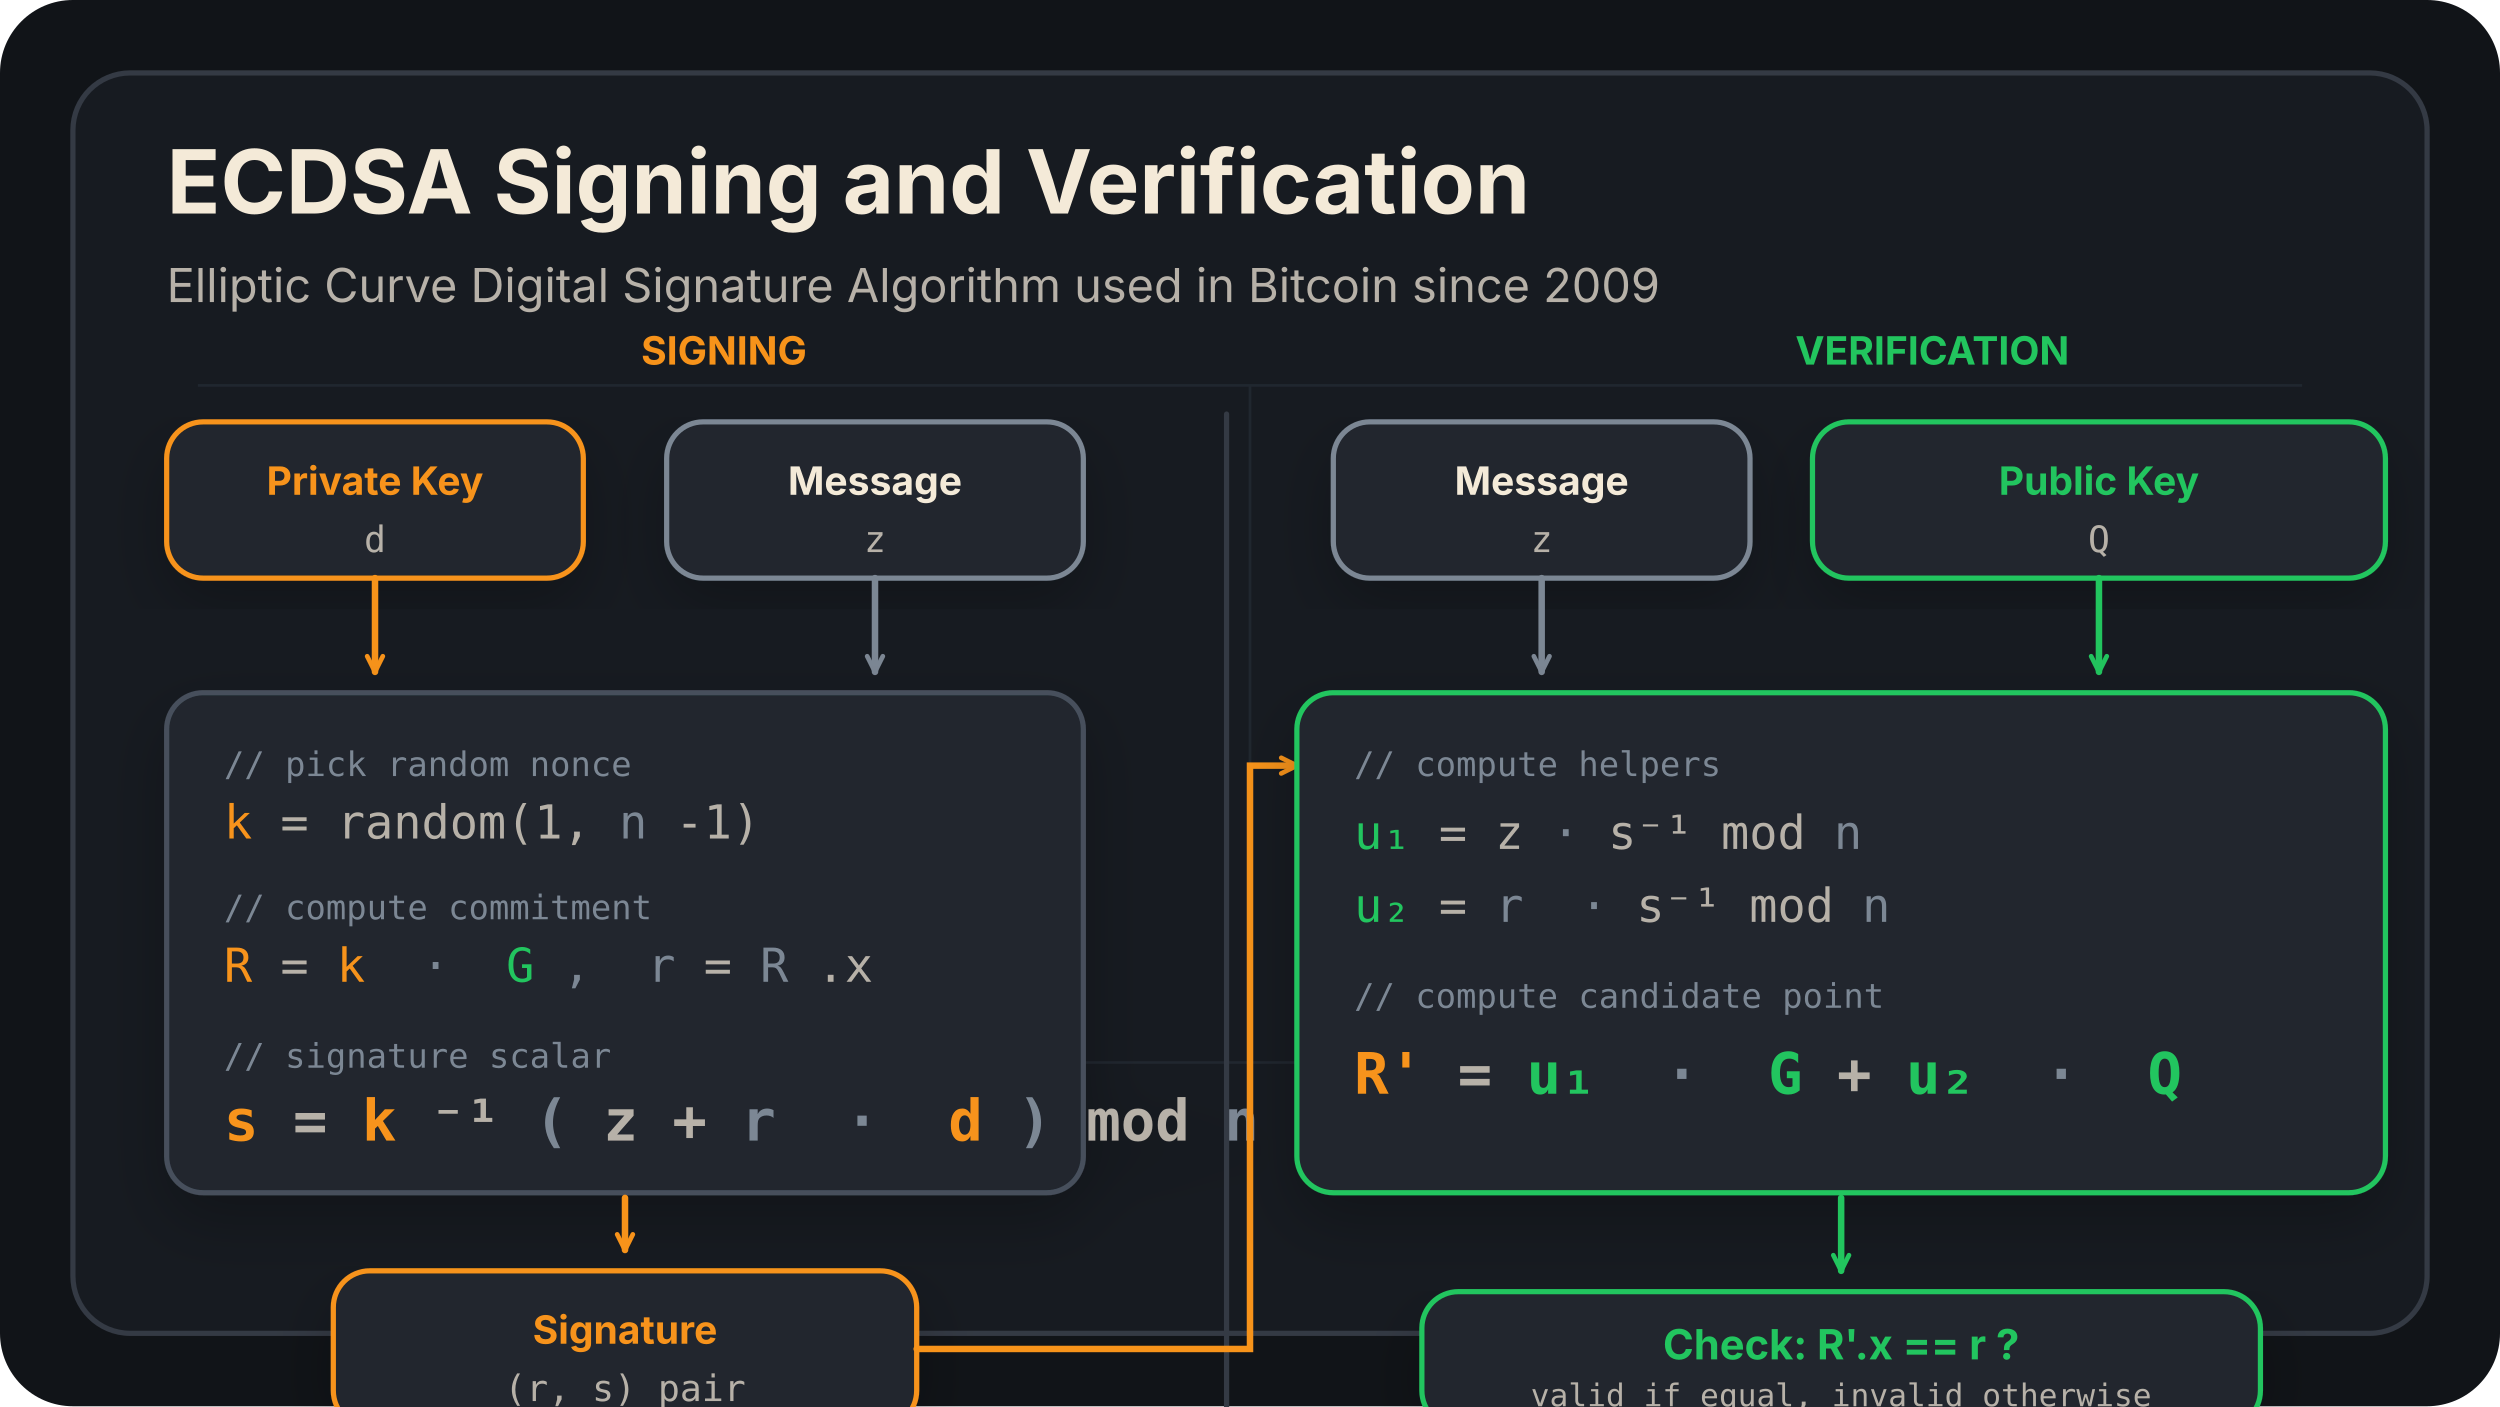
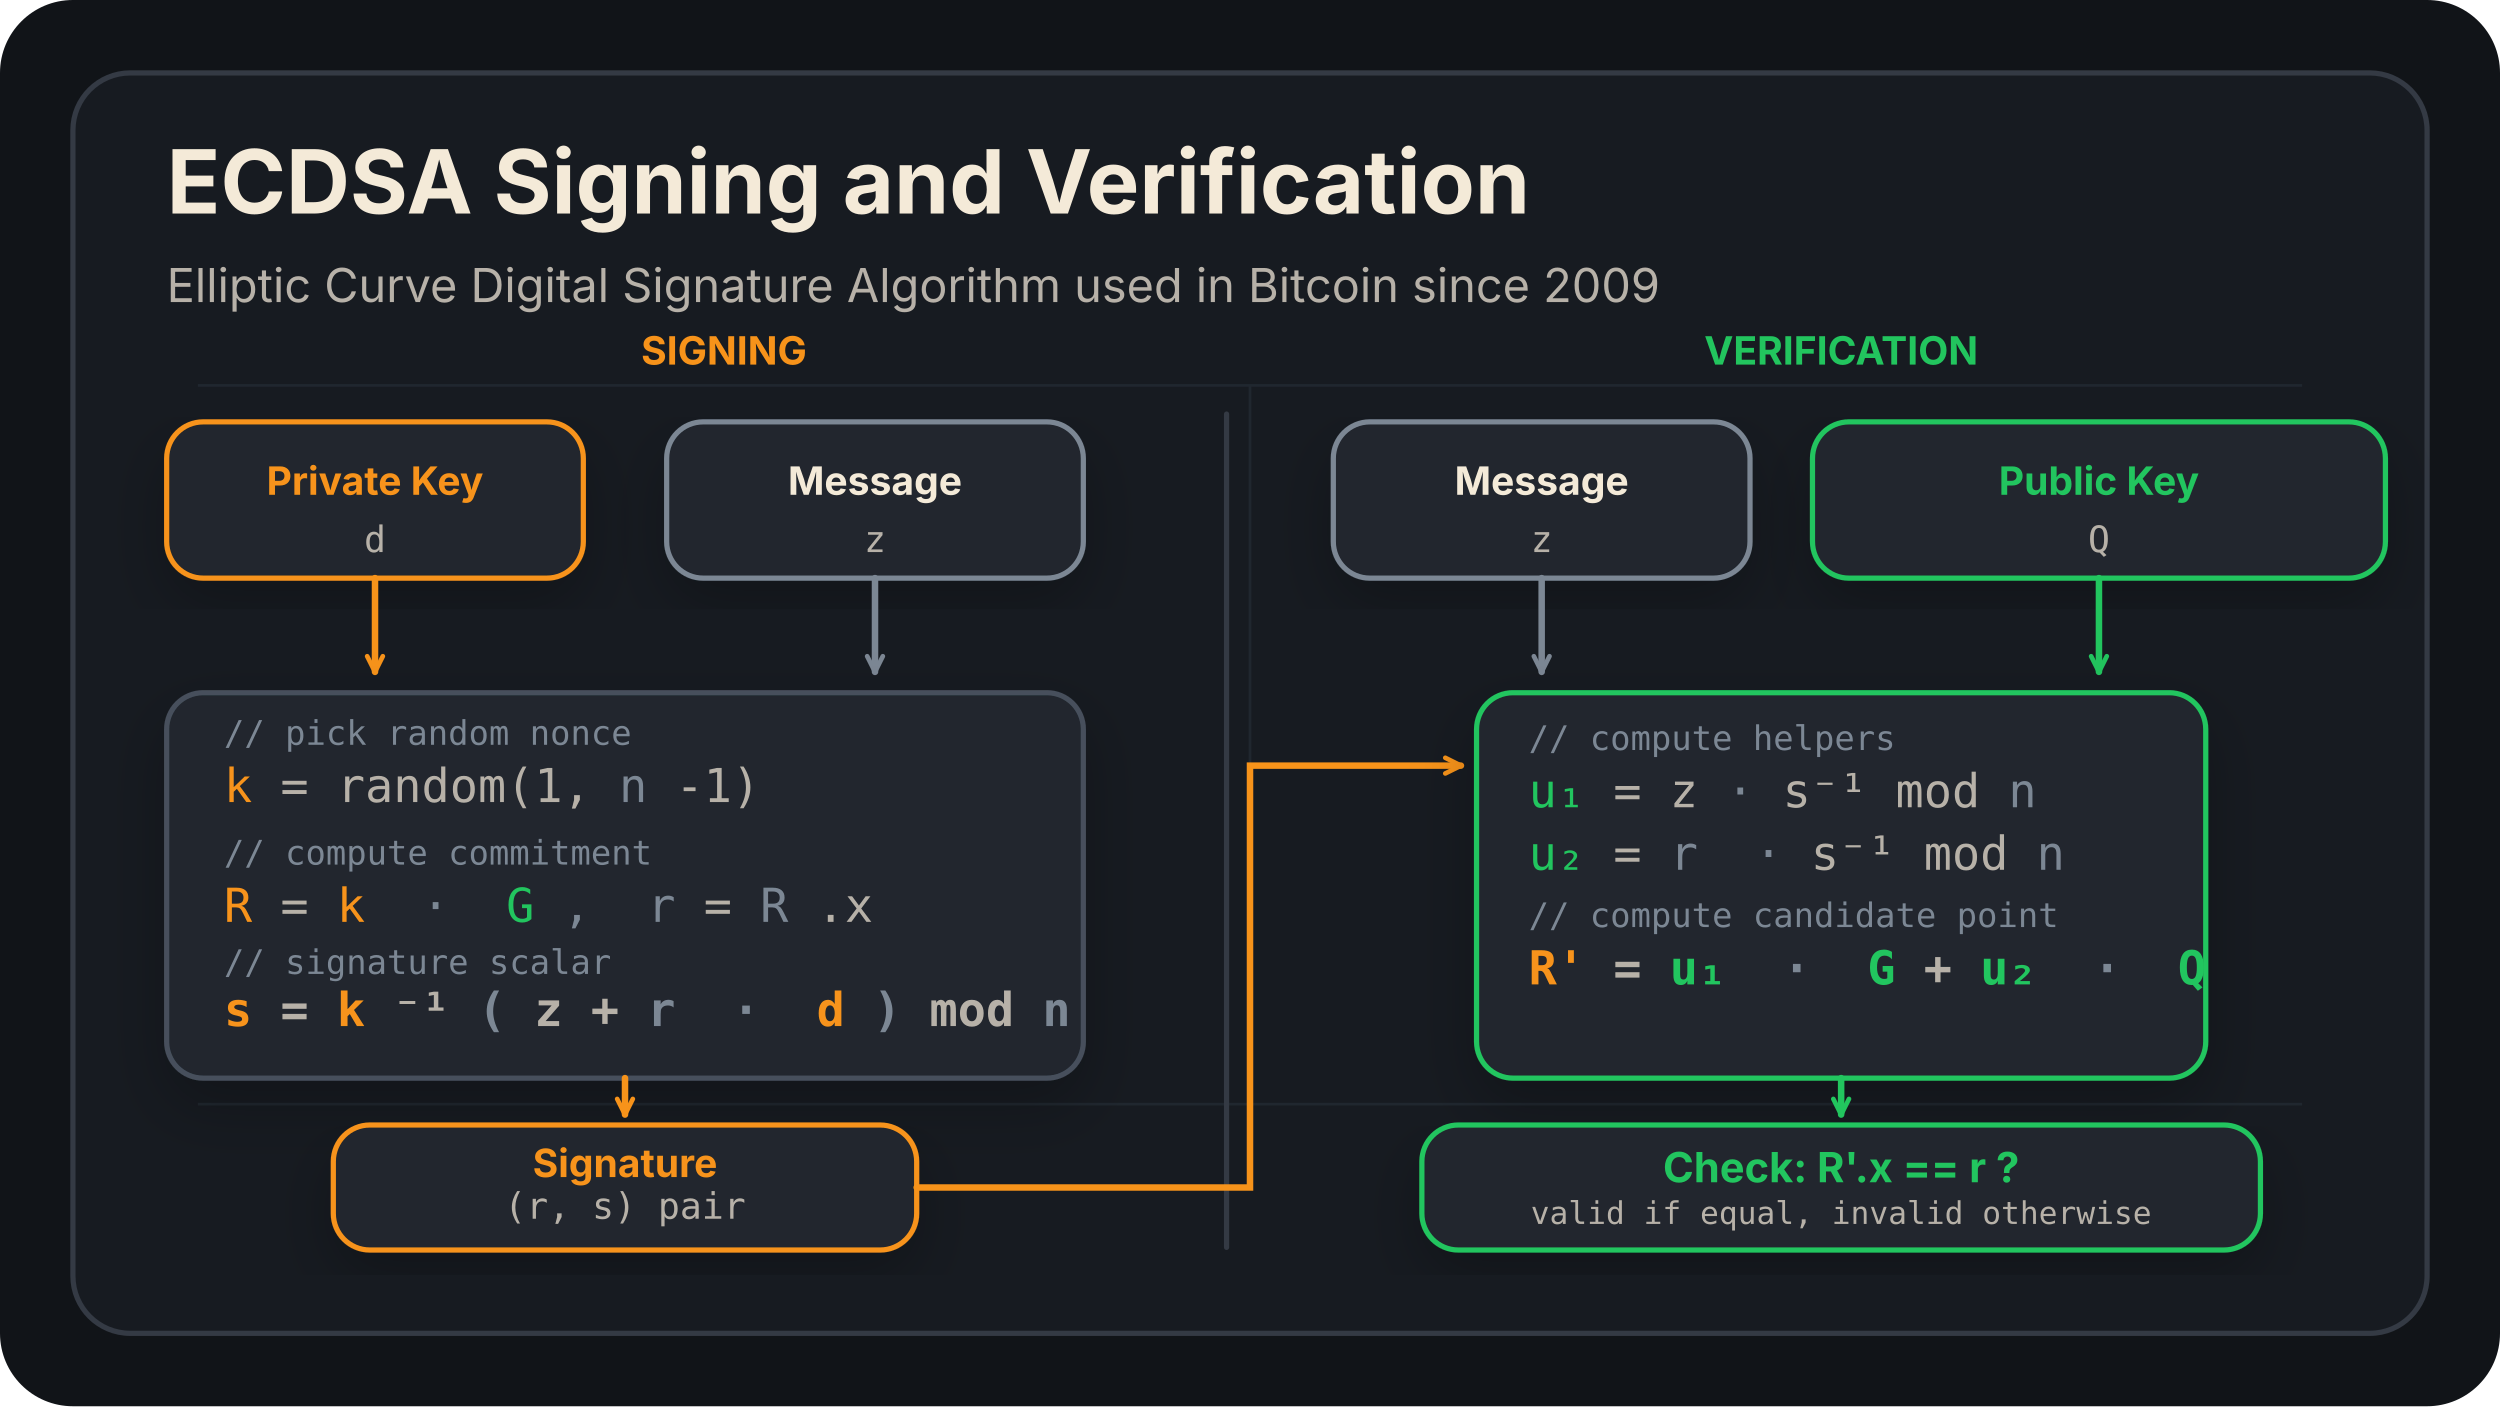
<svg xmlns="http://www.w3.org/2000/svg" width="960" height="540" viewBox="0 0 960 540" fill="none" role="img" aria-labelledby="title desc">
  <defs>
    <marker id="arrow-orange" markerWidth="10" markerHeight="10" refX="8" refY="5" orient="auto" markerUnits="userSpaceOnUse">
      <path d="M2 2L8 5L2 8" fill="none" stroke="#F7931A" stroke-width="1.8" stroke-linecap="round" stroke-linejoin="round" />
    </marker>
    <marker id="arrow-green" markerWidth="10" markerHeight="10" refX="8" refY="5" orient="auto" markerUnits="userSpaceOnUse">
      <path d="M2 2L8 5L2 8" fill="none" stroke="#22C55E" stroke-width="1.8" stroke-linecap="round" stroke-linejoin="round" />
    </marker>
    <marker id="arrow-muted" markerWidth="10" markerHeight="10" refX="8" refY="5" orient="auto" markerUnits="userSpaceOnUse">
      <path d="M2 2L8 5L2 8" fill="none" stroke="#7C8794" stroke-width="1.8" stroke-linecap="round" stroke-linejoin="round" />
    </marker>
    <filter id="soft" x="-20%" y="-20%" width="140%" height="140%">
      <feDropShadow dx="0" dy="10" stdDeviation="12" flood-color="#000000" flood-opacity="0.24" />
    </filter>
  </defs>
  <rect width="960" height="540" rx="28" fill="#111418" />
  <rect x="28" y="28" width="904" height="484" rx="22" fill="#171B21" stroke="#343A44" stroke-width="2" />
  <text x="64" y="82" fill="#F4EAD8" font-family="Inter, Arial, sans-serif" font-size="34" font-weight="700">ECDSA Signing and Verification</text>
  <text x="64" y="116" fill="#B7B1A8" font-family="Inter, Arial, sans-serif" font-size="18">Elliptic Curve Digital Signature Algorithm used in Bitcoin since 2009</text>
  <g stroke="#28313B" stroke-width="1" opacity="0.55">
    <path d="M76 148H884" />
-     <path d="M76 408H884" />
-     <path d="M480 148V490" />
+     <path d="M76 424H884" />
+     <path d="M480 148V428" />
  </g>
  <text x="278" y="140" text-anchor="middle" fill="#F7931A" font-family="Inter, Arial, sans-serif" font-size="15" font-weight="700">SIGNING</text>
-   <text x="742" y="140" text-anchor="middle" fill="#22C55E" font-family="Inter, Arial, sans-serif" font-size="15" font-weight="700">VERIFICATION</text>
+   <text x="707" y="140" text-anchor="middle" fill="#22C55E" font-family="Inter, Arial, sans-serif" font-size="15" font-weight="700">VERIFICATION</text>
  <g filter="url(#soft)">
    <rect x="64" y="162" width="160" height="60" rx="14" fill="#20252D" stroke="#F7931A" stroke-width="2" />
    <text x="144" y="190" text-anchor="middle" fill="#F7931A" font-family="Inter, Arial, sans-serif" font-size="15" font-weight="700">Private Key</text>
    <text x="144" y="212" text-anchor="middle" fill="#B7B1A8" font-family="JetBrains Mono, monospace" font-size="14">d</text>
  </g>
  <g filter="url(#soft)">
    <rect x="256" y="162" width="160" height="60" rx="14" fill="#20252D" stroke="#7C8794" stroke-width="2" />
    <text x="336" y="190" text-anchor="middle" fill="#F4EAD8" font-family="Inter, Arial, sans-serif" font-size="15" font-weight="700">Message</text>
    <text x="336" y="212" text-anchor="middle" fill="#B7B1A8" font-family="JetBrains Mono, monospace" font-size="14">z</text>
  </g>
  <path d="M144 222V258" stroke="#F7931A" stroke-width="2.5" stroke-linecap="round" marker-end="url(#arrow-orange)" />
  <path d="M336 222V258" stroke="#7C8794" stroke-width="2.5" stroke-linecap="round" marker-end="url(#arrow-muted)" />
  <g filter="url(#soft)">
-     <rect x="64" y="266" width="352" height="192" rx="14" fill="#20252D" stroke="#46505C" stroke-width="2" />
-     <text x="86" y="298" fill="#B7B1A8" font-family="JetBrains Mono, monospace" font-size="13">
+     <rect x="64" y="266" width="352" height="148" rx="14" fill="#20252D" stroke="#46505C" stroke-width="2" />
+     <text x="86" y="286" fill="#B7B1A8" font-family="JetBrains Mono, monospace" font-size="13">
      <tspan fill="#7C8794">// pick random nonce</tspan>
    </text>
-     <text x="86" y="322" fill="#F4EAD8" font-family="JetBrains Mono, monospace" font-size="18">
+     <text x="86" y="308" fill="#F4EAD8" font-family="JetBrains Mono, monospace" font-size="18">
      <tspan fill="#F7931A">k</tspan>
      <tspan fill="#B7B1A8"> = random(1, </tspan>
      <tspan fill="#7C8794">n</tspan>
      <tspan fill="#B7B1A8">-1)</tspan>
    </text>
-     <text x="86" y="353" fill="#B7B1A8" font-family="JetBrains Mono, monospace" font-size="13">
+     <text x="86" y="332" fill="#B7B1A8" font-family="JetBrains Mono, monospace" font-size="13">
      <tspan fill="#7C8794">// compute commitment</tspan>
    </text>
-     <text x="86" y="377" fill="#F4EAD8" font-family="JetBrains Mono, monospace" font-size="18">
+     <text x="86" y="354" fill="#F4EAD8" font-family="JetBrains Mono, monospace" font-size="18">
      <tspan fill="#F7931A">R</tspan>
      <tspan fill="#B7B1A8"> = </tspan>
      <tspan fill="#F7931A">k</tspan>
      <tspan fill="#B7B1A8"> </tspan>
      <tspan fill="#7C8794">·</tspan>
      <tspan fill="#B7B1A8"> </tspan>
      <tspan fill="#22C55E">G</tspan>
      <tspan fill="#7C8794">,  </tspan>
      <tspan fill="#B7B1A8"> </tspan>
      <tspan fill="#7C8794">r</tspan>
      <tspan fill="#B7B1A8"> = </tspan>
      <tspan fill="#7C8794">R</tspan>
      <tspan fill="#B7B1A8">.x</tspan>
    </text>
-     <text x="86" y="410" fill="#B7B1A8" font-family="JetBrains Mono, monospace" font-size="13">
+     <text x="86" y="374" fill="#B7B1A8" font-family="JetBrains Mono, monospace" font-size="13">
      <tspan fill="#7C8794">// signature scalar</tspan>
    </text>
-     <text x="86" y="438" fill="#F4EAD8" font-family="JetBrains Mono, monospace" font-size="22" font-weight="600">
+     <text x="86" y="394" fill="#F4EAD8" font-family="JetBrains Mono, monospace" font-size="18" font-weight="600">
      <tspan fill="#F7931A">s</tspan>
      <tspan fill="#B7B1A8"> = </tspan>
      <tspan fill="#F7931A">k</tspan>
      <tspan fill="#B7B1A8">⁻¹</tspan>
      <tspan fill="#7C8794">(</tspan>
      <tspan fill="#B7B1A8">z + </tspan>
      <tspan fill="#7C8794">r</tspan>
      <tspan fill="#B7B1A8"> </tspan>
      <tspan fill="#7C8794">·</tspan>
      <tspan fill="#B7B1A8"> </tspan>
      <tspan fill="#F7931A">d</tspan>
      <tspan fill="#7C8794">)</tspan>
      <tspan fill="#B7B1A8"> mod </tspan>
      <tspan fill="#7C8794">n</tspan>
    </text>
  </g>
-   <path d="M240 460V480" stroke="#F7931A" stroke-width="2.5" stroke-linecap="round" marker-end="url(#arrow-orange)" />
+   <path d="M240 414V428" stroke="#F7931A" stroke-width="2.5" stroke-linecap="round" marker-end="url(#arrow-orange)" />
  <g filter="url(#soft)">
-     <rect x="128" y="488" width="224" height="60" rx="14" fill="#20252D" stroke="#F7931A" stroke-width="2" />
-     <text x="240" y="516" text-anchor="middle" fill="#F7931A" font-family="Inter, Arial, sans-serif" font-size="15" font-weight="700">Signature</text>
-     <text x="240" y="538" text-anchor="middle" fill="#B7B1A8" font-family="JetBrains Mono, monospace" font-size="14">(r, s) pair</text>
+     <rect x="128" y="432" width="224" height="48" rx="14" fill="#20252D" stroke="#F7931A" stroke-width="2" />
+     <text x="240" y="452" text-anchor="middle" fill="#F7931A" font-family="Inter, Arial, sans-serif" font-size="15" font-weight="700">Signature</text>
+     <text x="240" y="468" text-anchor="middle" fill="#B7B1A8" font-family="JetBrains Mono, monospace" font-size="14">(r, s) pair</text>
  </g>
-   <rect x="470" y="158" width="2" height="392" rx="1" fill="#343A44" />
+   <rect x="470" y="158" width="2" height="322" rx="1" fill="#343A44" />
  <g filter="url(#soft)">
    <rect x="512" y="162" width="160" height="60" rx="14" fill="#20252D" stroke="#7C8794" stroke-width="2" />
    <text x="592" y="190" text-anchor="middle" fill="#F4EAD8" font-family="Inter, Arial, sans-serif" font-size="15" font-weight="700">Message</text>
    <text x="592" y="212" text-anchor="middle" fill="#B7B1A8" font-family="JetBrains Mono, monospace" font-size="14">z</text>
  </g>
  <g filter="url(#soft)">
    <rect x="696" y="162" width="220" height="60" rx="14" fill="#20252D" stroke="#22C55E" stroke-width="2" />
    <text x="806" y="190" text-anchor="middle" fill="#22C55E" font-family="Inter, Arial, sans-serif" font-size="15" font-weight="700">Public Key</text>
    <text x="806" y="212" text-anchor="middle" fill="#B7B1A8" font-family="JetBrains Mono, monospace" font-size="14">Q</text>
  </g>
  <path d="M592 222V258" stroke="#7C8794" stroke-width="2.5" stroke-linecap="round" marker-end="url(#arrow-muted)" />
  <path d="M806 222V258" stroke="#22C55E" stroke-width="2.5" stroke-linecap="round" marker-end="url(#arrow-green)" />
-   <path d="M352 518H480V294H498" stroke="#F7931A" stroke-width="2.5" stroke-linecap="round" marker-end="url(#arrow-orange)" />
+   <path d="M352 456H480V294H561" stroke="#F7931A" stroke-width="2.5" stroke-linecap="round" marker-end="url(#arrow-orange)" />
  <g filter="url(#soft)">
-     <rect x="498" y="266" width="418" height="192" rx="14" fill="#20252D" stroke="#22C55E" stroke-width="2" />
-     <text x="520" y="298" fill="#B7B1A8" font-family="JetBrains Mono, monospace" font-size="13">
+     <rect x="567" y="266" width="280" height="148" rx="14" fill="#20252D" stroke="#22C55E" stroke-width="2" />
+     <text x="587" y="288" fill="#B7B1A8" font-family="JetBrains Mono, monospace" font-size="13">
      <tspan fill="#7C8794">// compute helpers</tspan>
    </text>
-     <text x="520" y="326" fill="#F4EAD8" font-family="JetBrains Mono, monospace" font-size="18">
+     <text x="587" y="310" fill="#F4EAD8" font-family="JetBrains Mono, monospace" font-size="18">
      <tspan fill="#22C55E">u₁</tspan>
      <tspan fill="#B7B1A8"> = z </tspan>
      <tspan fill="#7C8794">·</tspan>
      <tspan fill="#B7B1A8"> s⁻¹ mod </tspan>
      <tspan fill="#7C8794">n</tspan>
    </text>
-     <text x="520" y="354" fill="#F4EAD8" font-family="JetBrains Mono, monospace" font-size="18">
+     <text x="587" y="334" fill="#F4EAD8" font-family="JetBrains Mono, monospace" font-size="18">
      <tspan fill="#22C55E">u₂</tspan>
      <tspan fill="#B7B1A8"> = </tspan>
      <tspan fill="#7C8794">r</tspan>
      <tspan fill="#B7B1A8"> </tspan>
      <tspan fill="#7C8794">·</tspan>
      <tspan fill="#B7B1A8"> s⁻¹ mod </tspan>
      <tspan fill="#7C8794">n</tspan>
    </text>
-     <text x="520" y="387" fill="#B7B1A8" font-family="JetBrains Mono, monospace" font-size="13">
+     <text x="587" y="356" fill="#B7B1A8" font-family="JetBrains Mono, monospace" font-size="13">
      <tspan fill="#7C8794">// compute candidate point</tspan>
    </text>
-     <text x="520" y="420" fill="#F4EAD8" font-family="JetBrains Mono, monospace" font-size="22" font-weight="600">
+     <text x="587" y="378" fill="#F4EAD8" font-family="JetBrains Mono, monospace" font-size="18" font-weight="600">
      <tspan fill="#F7931A">R'</tspan>
      <tspan fill="#B7B1A8"> = </tspan>
      <tspan fill="#22C55E">u₁</tspan>
      <tspan fill="#B7B1A8"> </tspan>
      <tspan fill="#7C8794">·</tspan>
      <tspan fill="#B7B1A8"> </tspan>
      <tspan fill="#22C55E">G</tspan>
      <tspan fill="#B7B1A8"> + </tspan>
      <tspan fill="#22C55E">u₂</tspan>
      <tspan fill="#B7B1A8"> </tspan>
      <tspan fill="#7C8794">·</tspan>
      <tspan fill="#B7B1A8"> </tspan>
      <tspan fill="#22C55E">Q</tspan>
    </text>
  </g>
-   <path d="M707 460V488" stroke="#22C55E" stroke-width="2.5" stroke-linecap="round" marker-end="url(#arrow-green)" />
+   <path d="M707 414V428" stroke="#22C55E" stroke-width="2.5" stroke-linecap="round" marker-end="url(#arrow-green)" />
  <g filter="url(#soft)">
-     <rect x="546" y="496" width="322" height="52" rx="14" fill="#20252D" stroke="#22C55E" stroke-width="2" />
-     <text x="707" y="522" text-anchor="middle" fill="#22C55E" font-family="Inter, Arial, sans-serif" font-size="16" font-weight="700">Check: R'.x == r ?</text>
-     <text x="707" y="540" text-anchor="middle" fill="#B7B1A8" font-family="JetBrains Mono, monospace" font-size="12">valid if equal, invalid otherwise</text>
+     <rect x="546" y="432" width="322" height="48" rx="14" fill="#20252D" stroke="#22C55E" stroke-width="2" />
+     <text x="707" y="454" text-anchor="middle" fill="#22C55E" font-family="Inter, Arial, sans-serif" font-size="16" font-weight="700">Check: R'.x == r ?</text>
+     <text x="707" y="470" text-anchor="middle" fill="#B7B1A8" font-family="JetBrains Mono, monospace" font-size="12">valid if equal, invalid otherwise</text>
  </g>
</svg>
